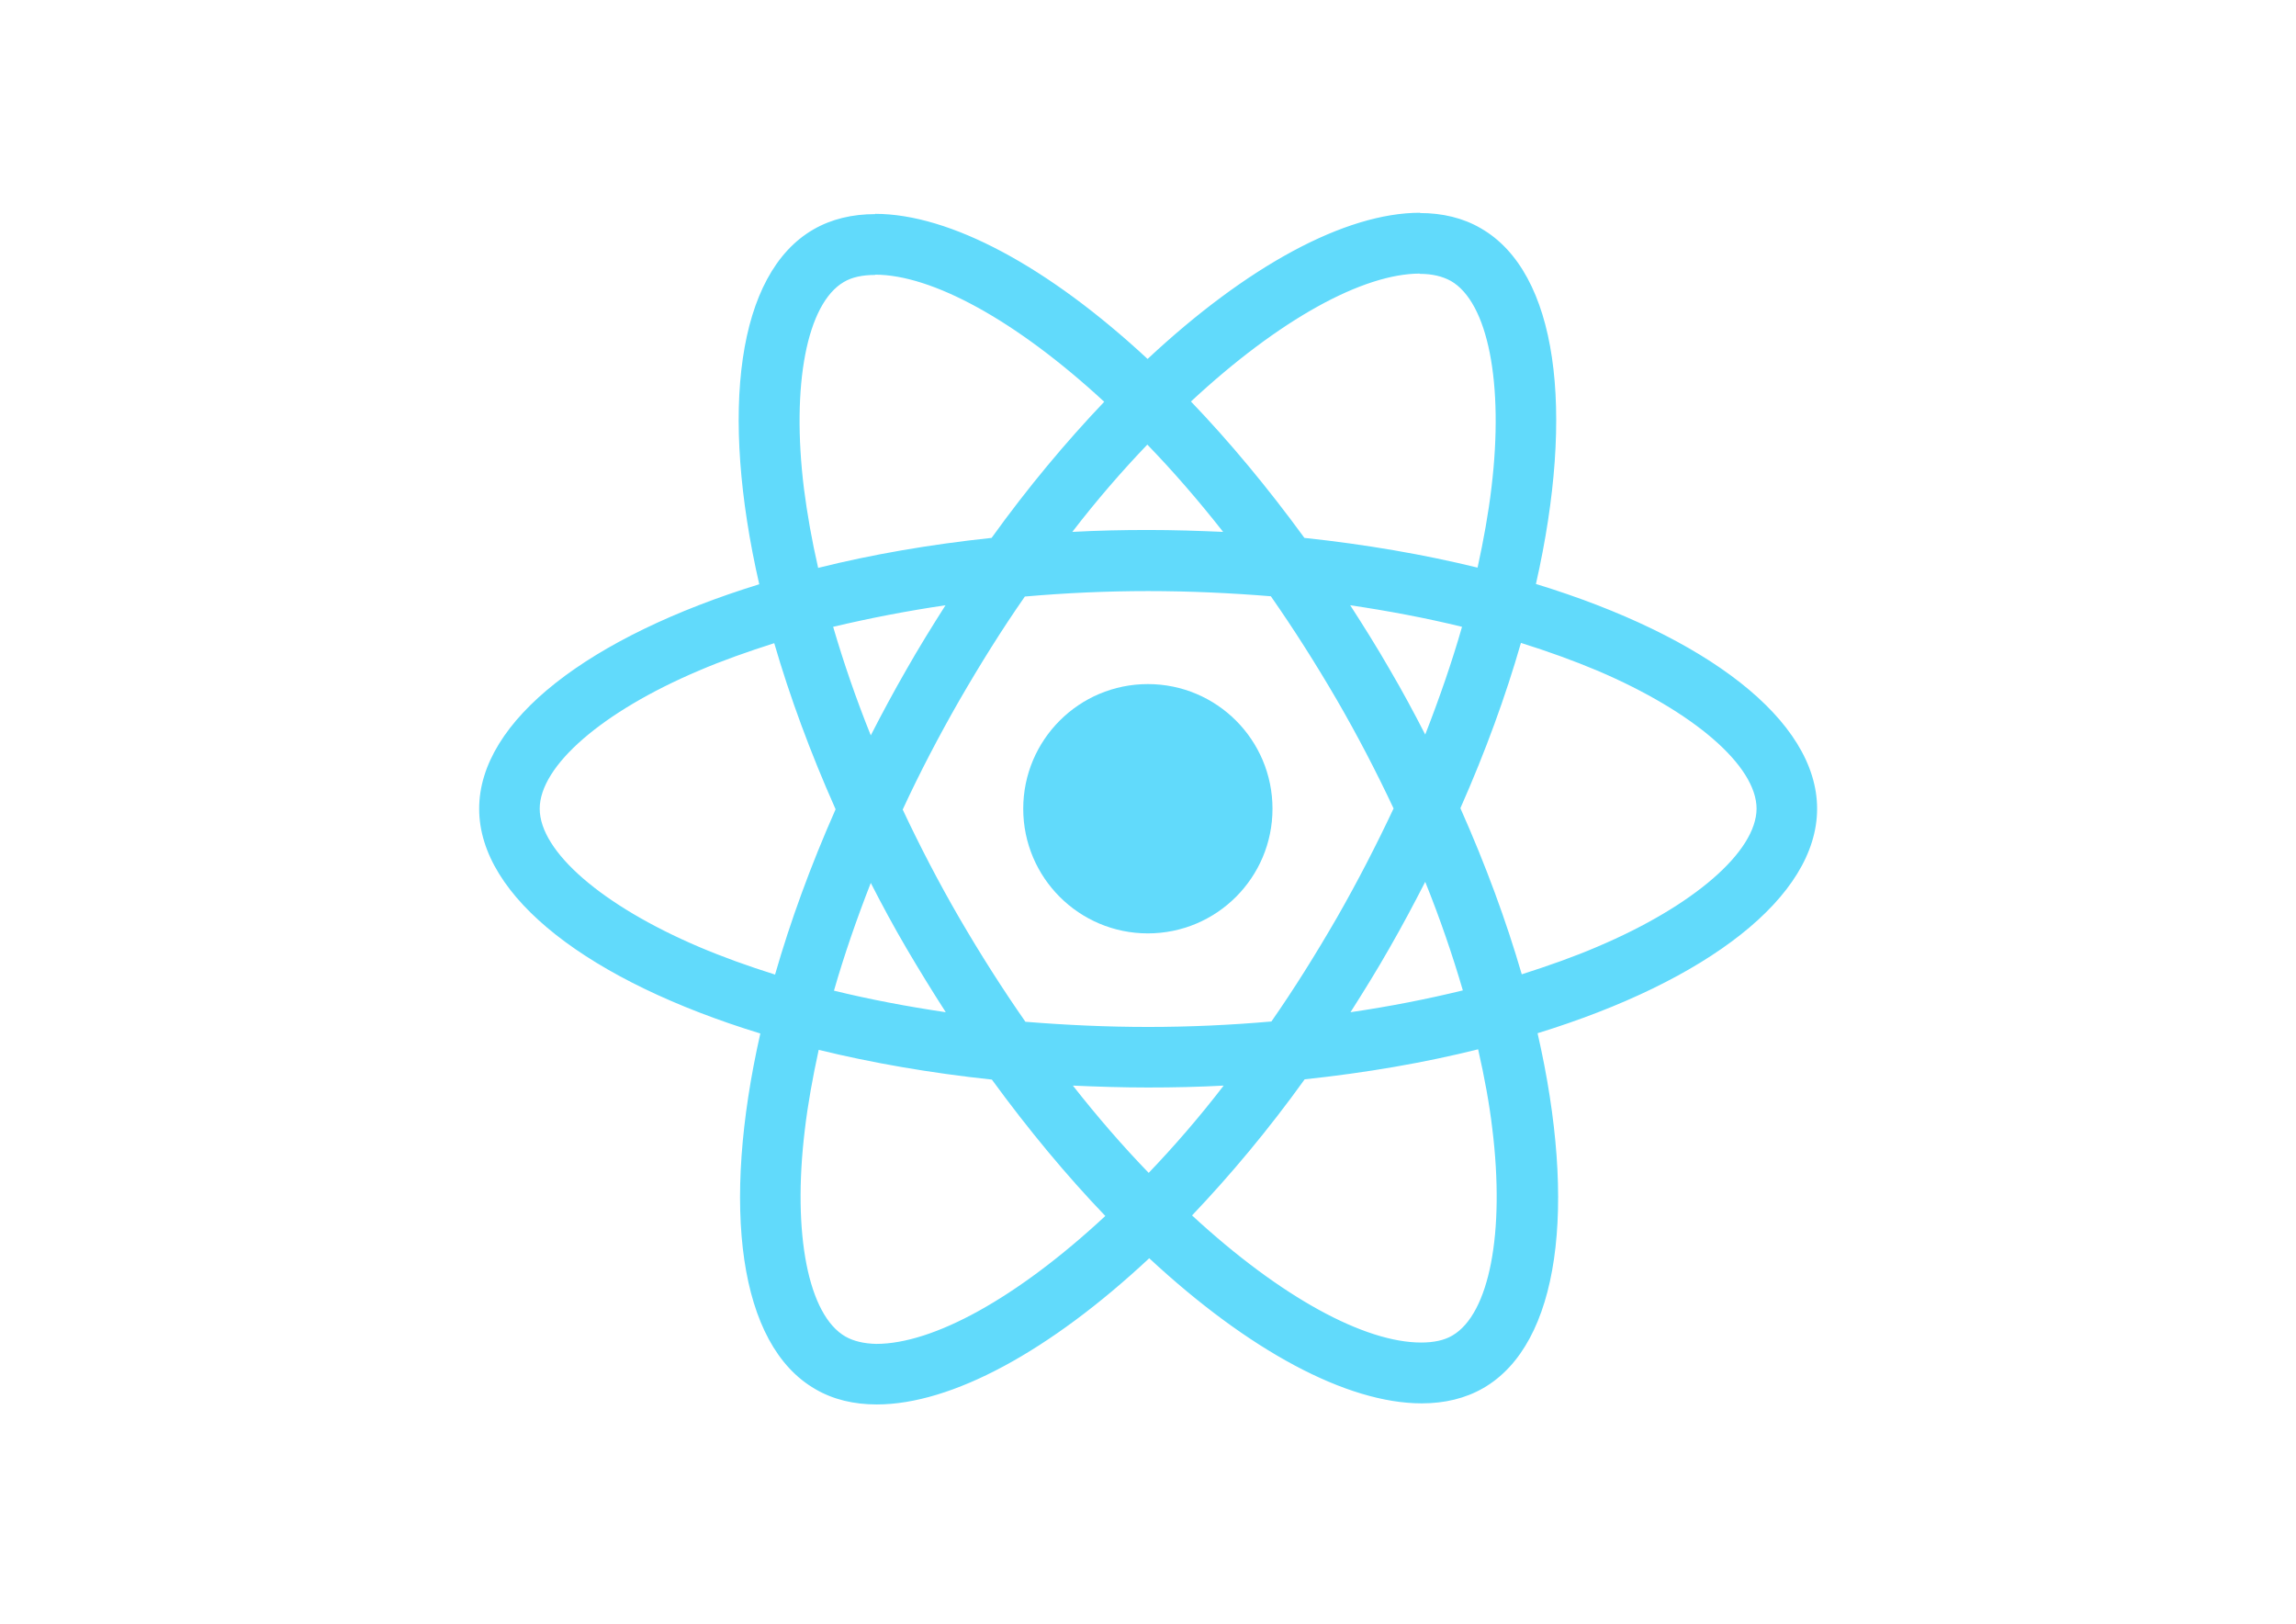
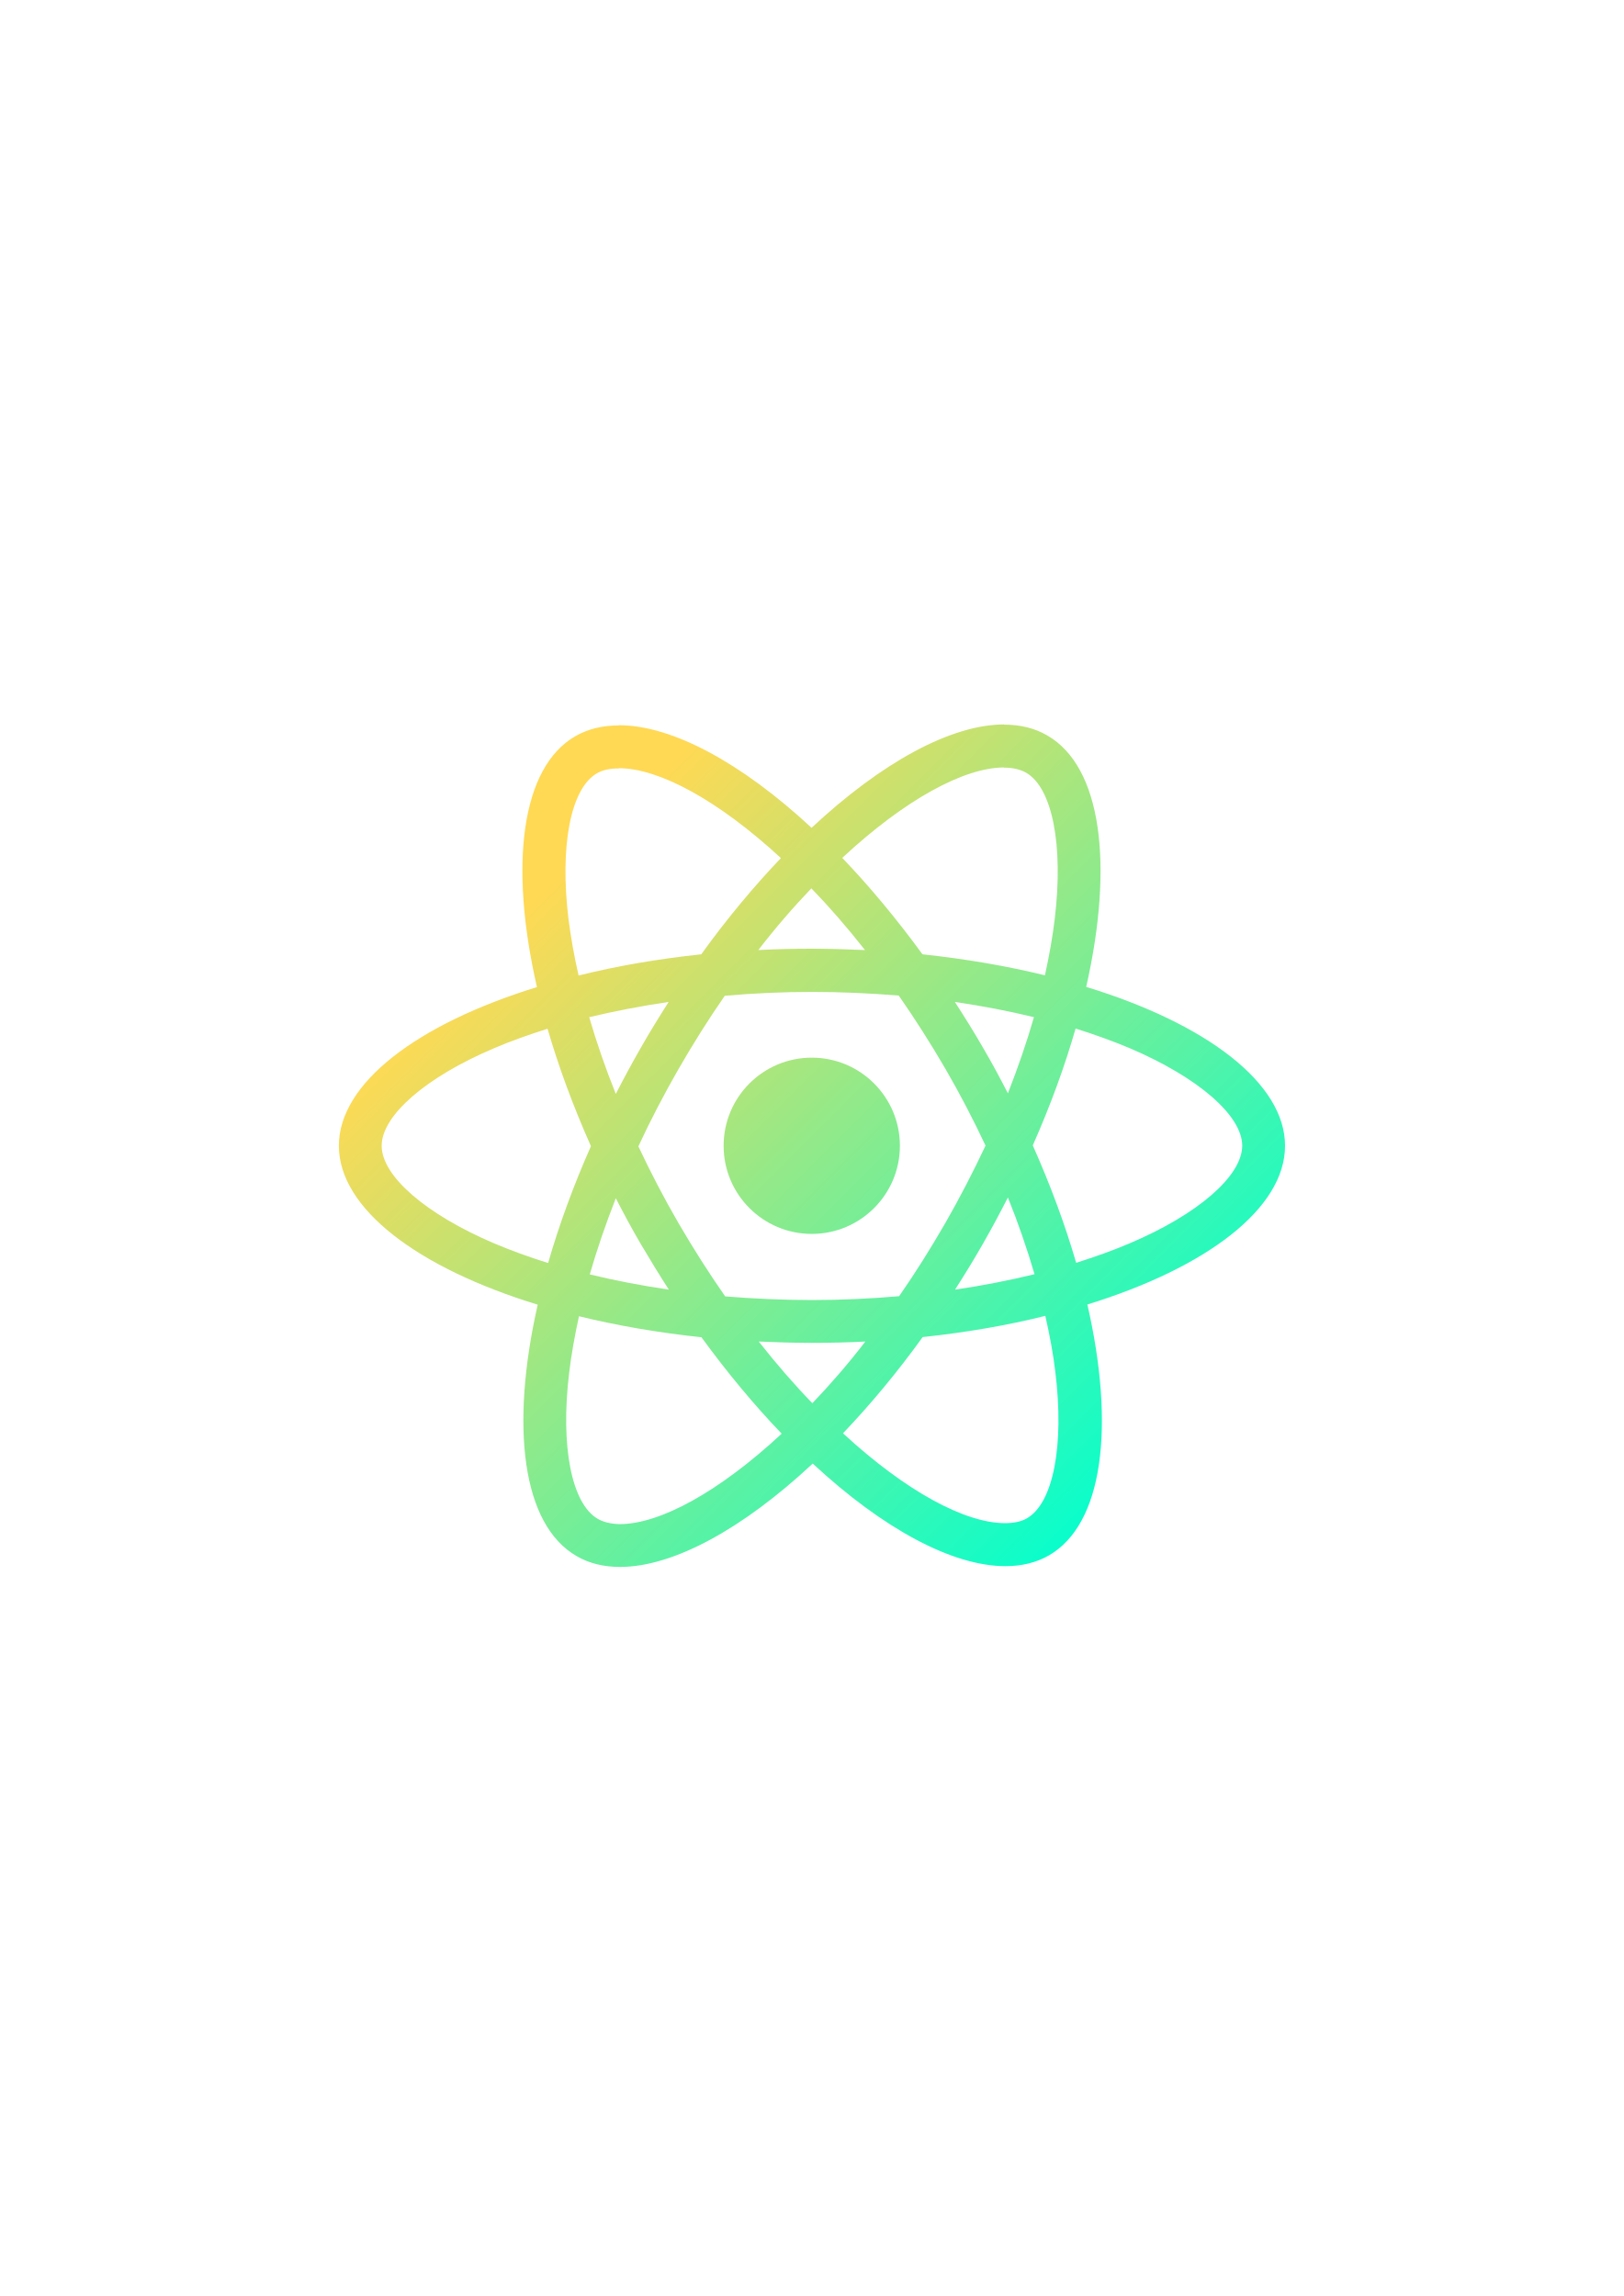
- <svg xmlns="http://www.w3.org/2000/svg" viewBox="0 0 841.9 595.3">
-   <g fill="#61DAFB">
-     <path d="M666.3 296.5c0-32.5-40.7-63.3-103.1-82.4 14.4-63.6 8-114.2-20.2-130.4-6.5-3.8-14.1-5.6-22.4-5.6v22.3c4.6 0 8.3.9 11.4 2.6 13.6 7.8 19.5 37.5 14.9 75.7-1.1 9.4-2.9 19.3-5.1 29.4-19.6-4.8-41-8.5-63.5-10.9-13.5-18.5-27.5-35.3-41.6-50 32.6-30.3 63.2-46.9 84-46.9V78c-27.5 0-63.5 19.6-99.9 53.6-36.4-33.8-72.4-53.2-99.9-53.2v22.3c20.7 0 51.4 16.5 84 46.6-14 14.7-28 31.4-41.3 49.9-22.6 2.4-44 6.1-63.6 11-2.3-10-4-19.7-5.2-29-4.7-38.2 1.1-67.9 14.6-75.8 3-1.8 6.9-2.6 11.5-2.6V78.5c-8.4 0-16 1.8-22.6 5.6-28.1 16.2-34.4 66.7-19.9 130.1-62.2 19.2-102.7 49.9-102.7 82.3 0 32.5 40.7 63.3 103.1 82.4-14.4 63.6-8 114.2 20.2 130.4 6.5 3.8 14.1 5.6 22.5 5.6 27.5 0 63.5-19.6 99.9-53.6 36.4 33.8 72.4 53.2 99.9 53.2 8.4 0 16-1.8 22.6-5.6 28.1-16.2 34.4-66.7 19.9-130.1 62-19.1 102.5-49.9 102.5-82.3zm-130.2-66.7c-3.7 12.9-8.3 26.2-13.5 39.5-4.1-8-8.4-16-13.1-24-4.6-8-9.5-15.8-14.4-23.4 14.2 2.1 27.9 4.7 41 7.9zm-45.8 106.5c-7.8 13.5-15.8 26.3-24.1 38.2-14.9 1.3-30 2-45.2 2-15.1 0-30.2-.7-45-1.9-8.3-11.9-16.4-24.6-24.2-38-7.6-13.1-14.5-26.4-20.8-39.8 6.2-13.4 13.2-26.8 20.7-39.9 7.8-13.5 15.8-26.3 24.1-38.2 14.9-1.3 30-2 45.2-2 15.1 0 30.2.7 45 1.9 8.3 11.9 16.4 24.6 24.2 38 7.6 13.1 14.5 26.4 20.8 39.8-6.3 13.4-13.2 26.8-20.7 39.9zm32.3-13c5.4 13.4 10 26.8 13.8 39.8-13.1 3.2-26.9 5.9-41.2 8 4.9-7.7 9.8-15.6 14.4-23.7 4.6-8 8.9-16.1 13-24.1zM421.2 430c-9.3-9.6-18.6-20.3-27.8-32 9 .4 18.2.7 27.5.7 9.4 0 18.7-.2 27.8-.7-9 11.7-18.3 22.4-27.5 32zm-74.4-58.9c-14.2-2.1-27.9-4.7-41-7.9 3.7-12.9 8.3-26.2 13.5-39.5 4.1 8 8.4 16 13.1 24 4.7 8 9.5 15.8 14.4 23.4zM420.7 163c9.3 9.6 18.6 20.3 27.8 32-9-.4-18.2-.7-27.5-.7-9.4 0-18.7.2-27.8.7 9-11.7 18.3-22.4 27.5-32zm-74 58.9c-4.9 7.7-9.8 15.6-14.4 23.7-4.6 8-8.9 16-13 24-5.4-13.4-10-26.8-13.8-39.8 13.1-3.1 26.9-5.8 41.2-7.9zm-90.5 125.2c-35.4-15.1-58.3-34.9-58.3-50.6 0-15.7 22.9-35.6 58.3-50.6 8.6-3.7 18-7 27.7-10.1 5.7 19.6 13.2 40 22.5 60.9-9.2 20.8-16.6 41.1-22.2 60.6-9.9-3.1-19.3-6.5-28-10.2zM310 490c-13.6-7.8-19.5-37.5-14.9-75.7 1.1-9.4 2.9-19.3 5.1-29.4 19.6 4.8 41 8.5 63.5 10.9 13.5 18.5 27.5 35.3 41.6 50-32.6 30.3-63.2 46.9-84 46.9-4.5-.1-8.3-1-11.3-2.7zm237.2-76.2c4.7 38.2-1.1 67.9-14.6 75.8-3 1.8-6.9 2.6-11.5 2.6-20.7 0-51.4-16.5-84-46.6 14-14.7 28-31.4 41.3-49.9 22.6-2.4 44-6.1 63.6-11 2.3 10.1 4.1 19.8 5.2 29.1zm38.5-66.7c-8.6 3.7-18 7-27.7 10.1-5.7-19.6-13.2-40-22.5-60.9 9.2-20.8 16.6-41.1 22.2-60.6 9.9 3.1 19.3 6.5 28.1 10.2 35.4 15.1 58.3 34.9 58.3 50.6-.1 15.7-23 35.6-58.4 50.6zM320.8 78.4z" />
-     <circle cx="420.9" cy="296.5" r="45.7" />
-     <path d="M520.5 78.1z" />
+ <svg xmlns="http://www.w3.org/2000/svg" version="1.1" id="Layer_1" x="0px" y="0px" width="595.279px" height="841.89px" viewBox="0 0 595.279 841.89" enable-background="new 0 0 595.279 841.89" xml:space="preserve">
+   <g>
+     <linearGradient id="SVGID_1_" gradientUnits="userSpaceOnUse" x1="201.564" y1="324.02" x2="425.32" y2="547.776">
+       <stop offset="0" style="stop-color:#FFD954" />
+       <stop offset="1" style="stop-color:#00FFD0" />
+     </linearGradient>
+     <path fill="url(#SVGID_1_)" d="M471.119,420.132c0-22.979-28.778-44.757-72.899-58.262c10.182-44.97,5.657-80.747-14.282-92.202   c-4.596-2.687-9.97-3.959-15.839-3.959v15.768c3.253,0,5.869,0.636,8.061,1.838c9.616,5.515,13.788,26.515,10.536,53.525   c-0.778,6.646-2.051,13.646-3.606,20.788c-13.858-3.394-28.99-6.01-44.898-7.707c-9.546-13.081-19.444-24.959-29.414-35.353   c23.05-21.424,44.687-33.162,59.394-33.162v-15.768c-19.444,0-44.899,13.858-70.636,37.899   c-25.737-23.899-51.192-37.616-70.637-37.616v15.768c14.637,0,36.344,11.667,59.394,32.95   c-9.898,10.394-19.798,22.202-29.201,35.282c-15.979,1.697-31.111,4.313-44.97,7.778c-1.626-7.071-2.828-13.929-3.677-20.505   c-3.323-27.01,0.777-48.01,10.323-53.596c2.121-1.273,4.879-1.838,8.131-1.838v-15.768c-5.939,0-11.313,1.272-15.979,3.959   c-19.868,11.455-24.323,47.162-14.07,91.99c-43.979,13.576-72.616,35.283-72.616,58.191c0,22.979,28.777,44.758,72.898,58.262   c-10.182,44.971-5.656,80.748,14.283,92.201c4.596,2.688,9.97,3.961,15.909,3.961c19.444,0,44.898-13.859,70.636-37.9   c25.737,23.9,51.191,37.617,70.636,37.617c5.939,0,11.313-1.273,15.979-3.959c19.869-11.455,24.323-47.162,14.071-91.99   C442.483,464.818,471.119,443.041,471.119,420.132L471.119,420.132z M379.059,372.971c-2.616,9.121-5.869,18.525-9.546,27.929   c-2.898-5.657-5.939-11.313-9.263-16.97c-3.252-5.657-6.717-11.172-10.182-16.545C360.11,368.87,369.796,370.708,379.059,372.971z    M346.675,448.273c-5.515,9.545-11.172,18.596-17.04,27.01c-10.535,0.92-21.212,1.414-31.96,1.414   c-10.677,0-21.354-0.494-31.817-1.344c-5.869-8.414-11.596-17.393-17.111-26.867c-5.374-9.264-10.253-18.668-14.707-28.142   c4.384-9.475,9.333-18.95,14.637-28.212c5.515-9.545,11.171-18.596,17.04-27.01c10.535-0.919,21.212-1.414,31.959-1.414   c10.677,0,21.354,0.495,31.818,1.343c5.868,8.414,11.596,17.394,17.111,26.869c5.373,9.263,10.252,18.667,14.707,28.142   C356.857,429.537,351.978,439.011,346.675,448.273z M369.513,439.082c3.818,9.475,7.071,18.949,9.758,28.141   c-9.263,2.264-19.021,4.172-29.131,5.656c3.464-5.443,6.929-11.029,10.182-16.756C363.573,450.464,366.615,444.738,369.513,439.082   L369.513,439.082z M297.817,514.525c-6.575-6.787-13.151-14.354-19.656-22.625c6.363,0.283,12.869,0.494,19.444,0.494   c6.646,0,13.222-0.141,19.656-0.494C310.898,500.171,304.322,507.738,297.817,514.525z M245.211,472.878   c-10.04-1.484-19.728-3.322-28.99-5.586c2.616-9.121,5.869-18.523,9.546-27.928c2.898,5.656,5.939,11.313,9.263,16.969   S241.746,467.505,245.211,472.878z M297.463,325.738c6.576,6.788,13.151,14.354,19.656,22.626   c-6.363-0.283-12.868-0.495-19.444-0.495c-6.646,0-13.222,0.142-19.656,0.495C284.383,340.092,290.958,332.526,297.463,325.738z    M245.14,367.385c-3.464,5.444-6.929,11.03-10.182,16.757c-3.252,5.657-6.293,11.313-9.191,16.97   c-3.818-9.475-7.071-18.949-9.758-28.141C225.272,370.779,235.03,368.87,245.14,367.385L245.14,367.385z M181.151,455.91   c-25.03-10.678-41.222-24.676-41.222-35.778c0-11.101,16.191-25.171,41.222-35.777c6.081-2.616,12.728-4.95,19.586-7.142   c4.03,13.858,9.333,28.283,15.909,43.061c-6.505,14.707-11.737,29.06-15.697,42.849   C193.948,460.929,187.302,458.525,181.151,455.91z M219.191,556.949c-9.616-5.514-13.787-26.514-10.535-53.523   c0.778-6.646,2.051-13.646,3.606-20.789c13.858,3.395,28.989,6.01,44.898,7.707c9.546,13.082,19.444,24.961,29.414,35.354   c-23.051,21.424-44.687,33.162-59.394,33.162C223.999,558.789,221.312,558.152,219.191,556.949L219.191,556.949z M386.907,503.072   c3.323,27.01-0.778,48.01-10.323,53.596c-2.121,1.271-4.879,1.838-8.132,1.838c-14.636,0-36.343-11.666-59.394-32.949   c9.899-10.395,19.798-22.203,29.202-35.283c15.979-1.697,31.111-4.313,44.97-7.777   C384.857,489.636,386.129,496.496,386.907,503.072z M414.129,455.91c-6.081,2.615-12.728,4.949-19.586,7.141   c-4.03-13.857-9.333-28.281-15.909-43.06c6.506-14.707,11.737-29.061,15.697-42.849c7,2.192,13.646,4.596,19.869,7.212   c25.029,10.677,41.222,24.676,41.222,35.777C455.352,431.234,439.159,445.304,414.129,455.91L414.129,455.91z" />
+     <linearGradient id="SVGID_2_" gradientUnits="userSpaceOnUse" x1="201.529" y1="324.055" x2="425.285" y2="547.812">
+       <stop offset="0" style="stop-color:#FFD954" />
+       <stop offset="1" style="stop-color:#00FFD0" />
+     </linearGradient>
+     <circle fill="url(#SVGID_2_)" cx="297.605" cy="420.132" r="32.313" />
+     <linearGradient id="SVGID_3_" gradientUnits="userSpaceOnUse" x1="368.029" y1="265.709" x2="368.029" y2="265.709">
+       <stop offset="0" style="stop-color:#FFD954" />
+       <stop offset="1" style="stop-color:#00FFD0" />
+     </linearGradient>
+     <path fill="url(#SVGID_3_)" d="M368.029,265.708" />
  </g>
</svg>
